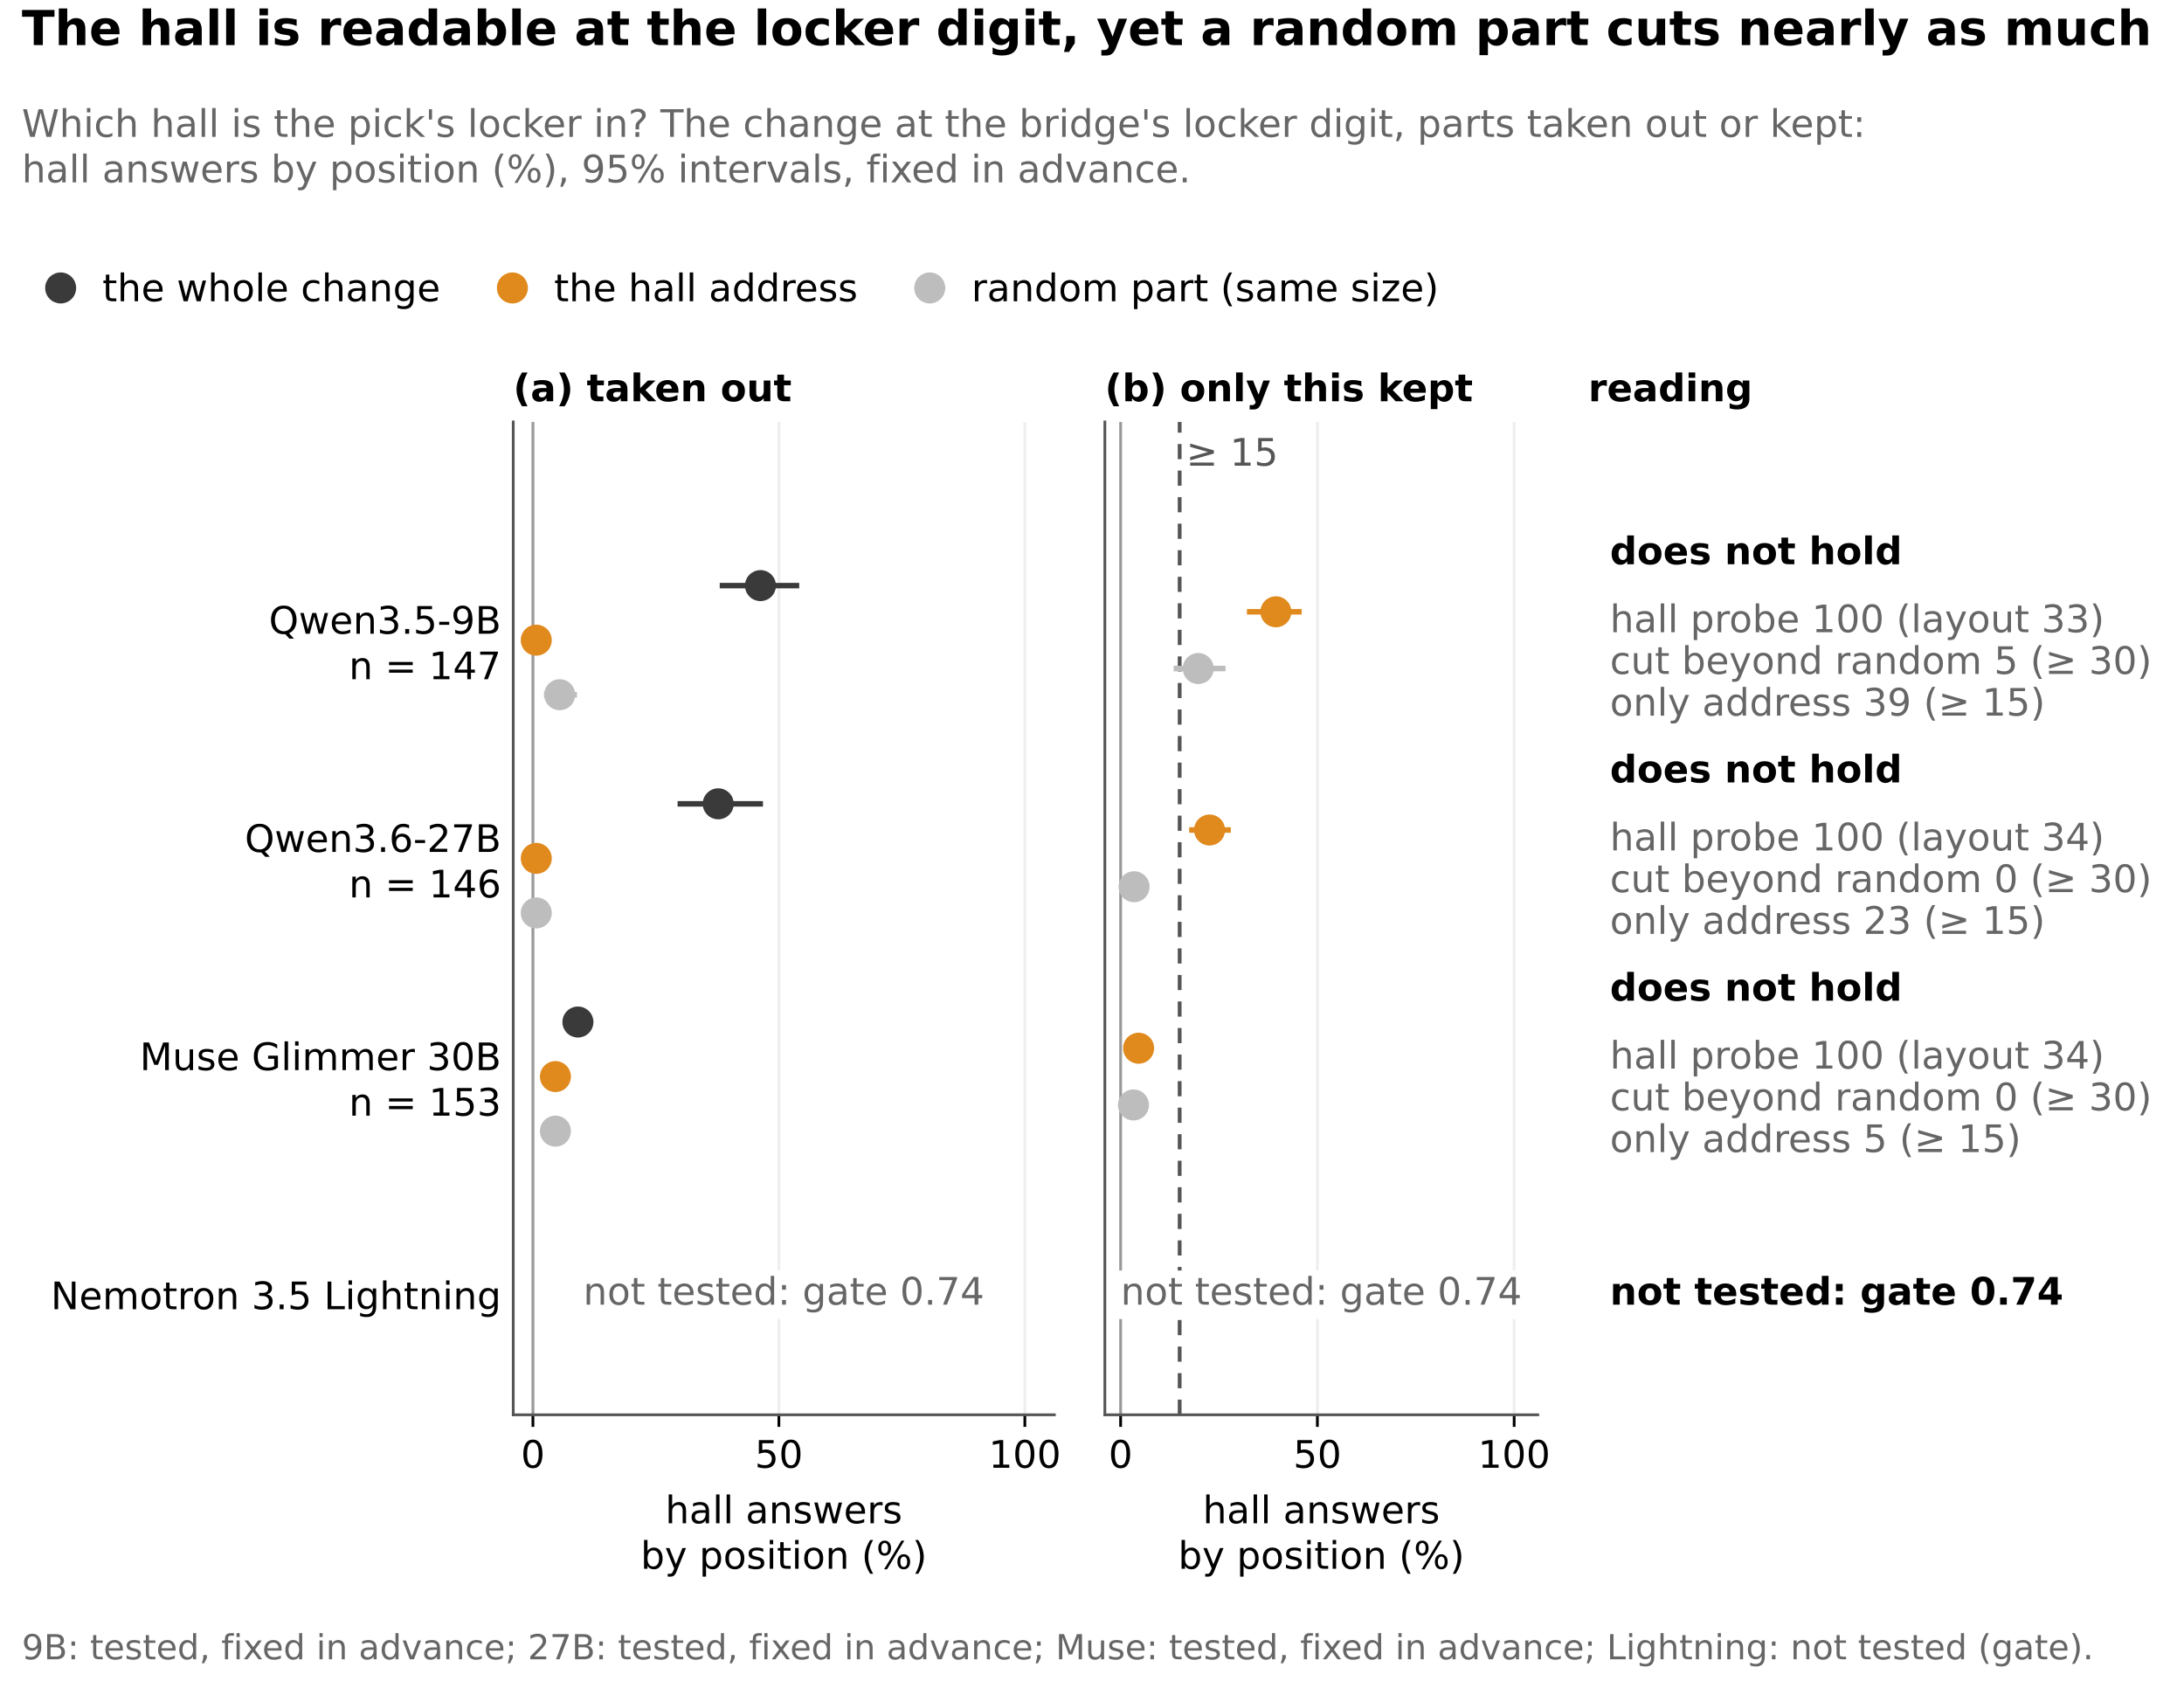
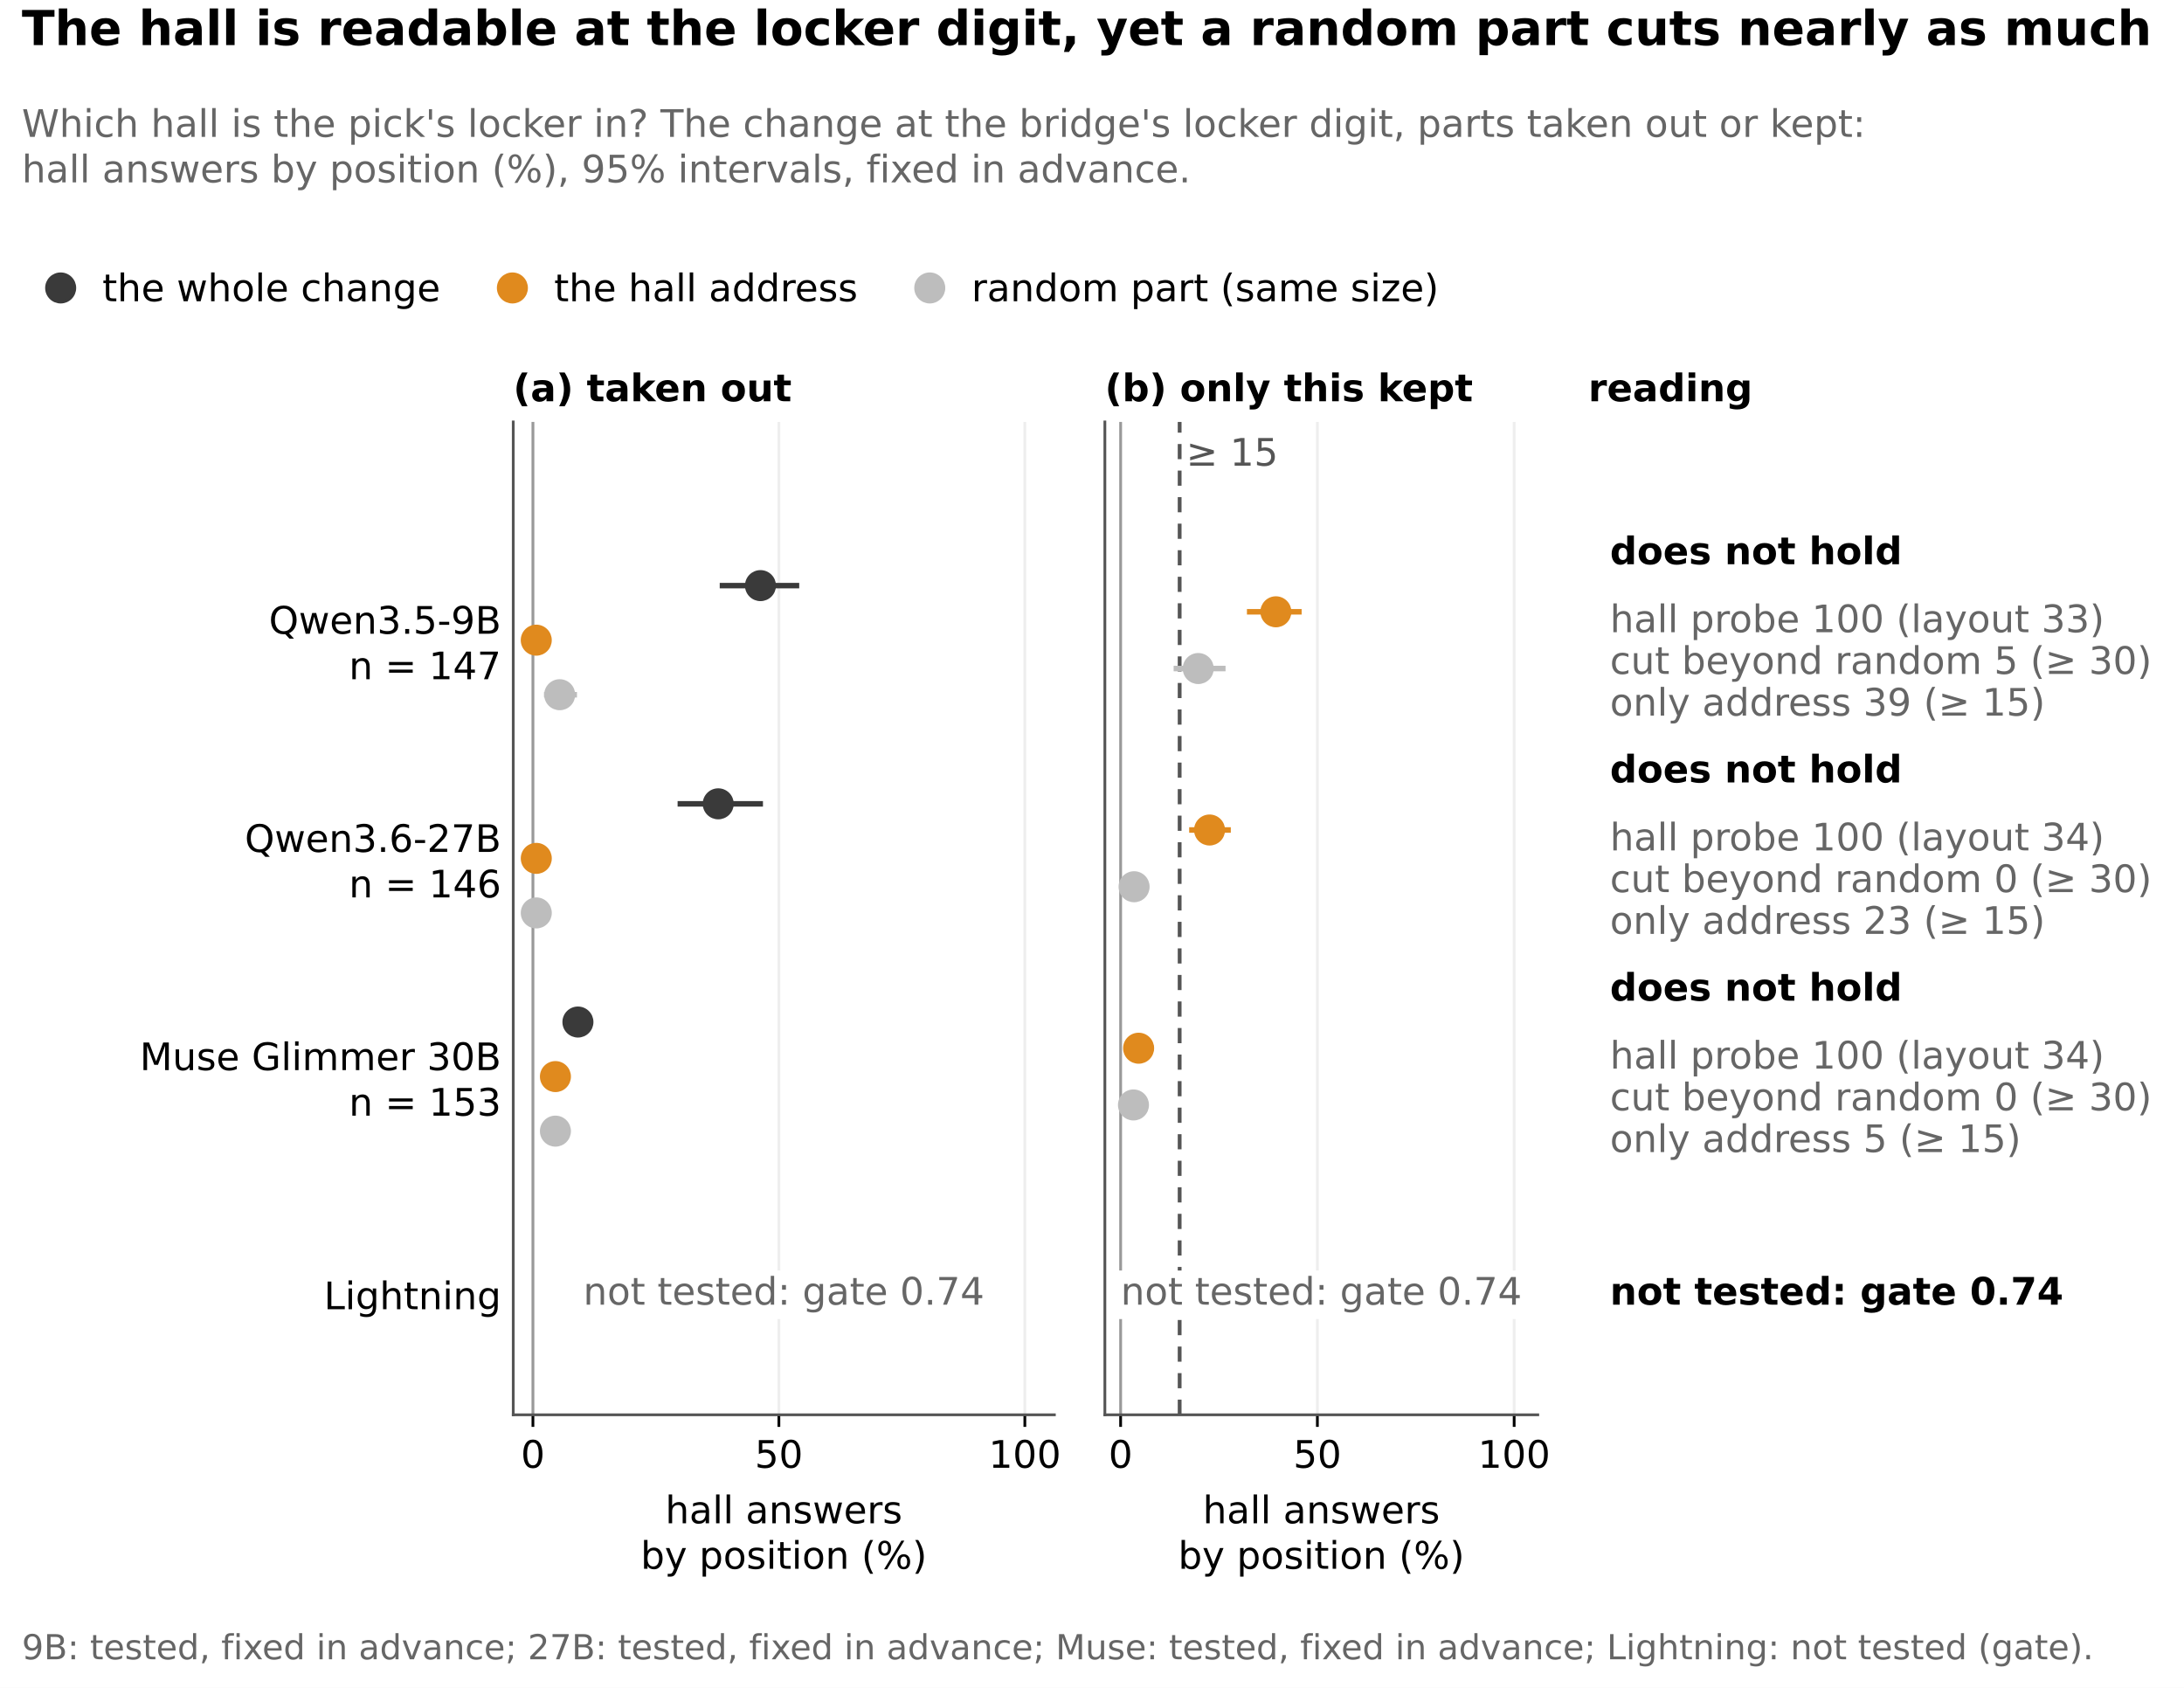
<svg xmlns="http://www.w3.org/2000/svg" xmlns:xlink="http://www.w3.org/1999/xlink" width="633.6pt" height="489.6pt" viewBox="0 0 633.6 489.6" version="1.1">
  <defs>
    <style type="text/css">*{stroke-linejoin: round; stroke-linecap: butt}</style>
  </defs>
  <g id="figure_1">
    <g id="patch_1">
      <path d="M 0 489.6  L 633.6 489.6  L 633.6 0  L 0 0  z " style="fill: #ffffff" />
    </g>
    <g id="axes_1">
      <g id="patch_2">
        <path d="M 148.896 410.4  L 305.882 410.4  L 305.882 122.4  L 148.896 122.4  z " style="fill: #ffffff" />
      </g>
      <g id="matplotlib.axis_1">
        <g id="xtick_1">
          <g id="line2d_1">
-             <path d="M 154.605 410.4  L 154.605 122.4  " clip-path="url(#pc96be87155)" style="fill: none; stroke: #eeeeee; stroke-width: 0.8; stroke-linecap: square" />
+             <path d="M 154.605 410.4  L 154.605 122.4  " clip-path="url(#p25054a6ef3)" style="fill: none; stroke: #eeeeee; stroke-width: 0.8; stroke-linecap: square" />
          </g>
          <g id="line2d_2">
            <defs>
-               <path id="me86cb617a4" d="M 0 0  L 0 3.5  " style="stroke: #000000; stroke-width: 0.8" />
+               <path id="m1ca72398c4" d="M 0 0  L 0 3.5  " style="stroke: #000000; stroke-width: 0.8" />
            </defs>
            <g>
-               <use xlink:href="#me86cb617a4" x="154.605" y="410.4" style="stroke: #000000; stroke-width: 0.8" />
+               <use xlink:href="#m1ca72398c4" x="154.605" y="410.4" style="stroke: #000000; stroke-width: 0.8" />
            </g>
          </g>
          <g id="text_1">
            <text style="font-size: 11px; font-family: 'DejaVu Sans'; text-anchor: middle" x="154.605" y="425.757" transform="rotate(-0 154.6046 425.7574)">0</text>
          </g>
        </g>
        <g id="xtick_2">
          <g id="line2d_3">
-             <path d="M 225.962 410.4  L 225.962 122.4  " clip-path="url(#pc96be87155)" style="fill: none; stroke: #eeeeee; stroke-width: 0.8; stroke-linecap: square" />
+             <path d="M 225.962 410.4  L 225.962 122.4  " clip-path="url(#p25054a6ef3)" style="fill: none; stroke: #eeeeee; stroke-width: 0.8; stroke-linecap: square" />
          </g>
          <g id="line2d_4">
            <g>
-               <use xlink:href="#me86cb617a4" x="225.962" y="410.4" style="stroke: #000000; stroke-width: 0.8" />
+               <use xlink:href="#m1ca72398c4" x="225.962" y="410.4" style="stroke: #000000; stroke-width: 0.8" />
            </g>
          </g>
          <g id="text_2">
            <text style="font-size: 11px; font-family: 'DejaVu Sans'; text-anchor: middle" x="225.962" y="425.757" transform="rotate(-0 225.9617 425.7574)">50</text>
          </g>
        </g>
        <g id="xtick_3">
          <g id="line2d_5">
-             <path d="M 297.319 410.4  L 297.319 122.4  " clip-path="url(#pc96be87155)" style="fill: none; stroke: #eeeeee; stroke-width: 0.8; stroke-linecap: square" />
+             <path d="M 297.319 410.4  L 297.319 122.4  " clip-path="url(#p25054a6ef3)" style="fill: none; stroke: #eeeeee; stroke-width: 0.8; stroke-linecap: square" />
          </g>
          <g id="line2d_6">
            <g>
-               <use xlink:href="#me86cb617a4" x="297.319" y="410.4" style="stroke: #000000; stroke-width: 0.8" />
+               <use xlink:href="#m1ca72398c4" x="297.319" y="410.4" style="stroke: #000000; stroke-width: 0.8" />
            </g>
          </g>
          <g id="text_3">
            <text style="font-size: 11px; font-family: 'DejaVu Sans'; text-anchor: middle" x="297.319" y="425.757" transform="rotate(-0 297.3189 425.7574)">100</text>
          </g>
        </g>
        <g id="text_4">
          <text style="font-size: 11px; font-family: 'DejaVu Sans'" transform="translate(192.9992 441.8594)">hall answers</text>
          <text style="font-size: 11px; font-family: 'DejaVu Sans'" transform="translate(185.8432 455.0624)">by position (%)</text>
        </g>
      </g>
      <g id="matplotlib.axis_2">
        <g id="ytick_1">
          <g id="line2d_7" />
          <g id="text_5">
            <text style="font-size: 11px; font-family: 'DejaVu Sans'" transform="translate(77.9935 183.8249)">Qwen3.5-9B</text>
            <text style="font-size: 11px; font-family: 'DejaVu Sans'" transform="translate(101.219 197.027)">n = 147</text>
          </g>
        </g>
        <g id="ytick_2">
          <g id="line2d_8" />
          <g id="text_6">
            <text style="font-size: 11px; font-family: 'DejaVu Sans'" transform="translate(70.99475 247.1216)">Qwen3.6-27B</text>
            <text style="font-size: 11px; font-family: 'DejaVu Sans'" transform="translate(101.219 260.3237)">n = 146</text>
          </g>
        </g>
        <g id="ytick_3">
          <g id="line2d_9" />
          <g id="text_7">
            <text style="font-size: 11px; font-family: 'DejaVu Sans'" transform="translate(40.54366 310.4187)">Muse Glimmer 30B</text>
            <text style="font-size: 11px; font-family: 'DejaVu Sans'" transform="translate(101.219 323.6209)">n = 153</text>
          </g>
        </g>
        <g id="ytick_4">
          <g id="line2d_10" />
          <g id="text_8">
-             <text style="font-size: 11px; font-family: 'DejaVu Sans'; text-anchor: end" x="145.396" y="379.766" transform="rotate(-0 145.396 379.766)">Nemotron 3.5 Lightning</text>
+             <text style="font-size: 11px; font-family: 'DejaVu Sans'; text-anchor: end" x="145.396" y="379.766" transform="rotate(-0 145.396 379.766)">Lightning</text>
          </g>
        </g>
      </g>
      <g id="line2d_11">
-         <path d="M 154.605 410.4  L 154.605 122.4  " clip-path="url(#pc96be87155)" style="fill: none; stroke: #999999; stroke-width: 0.8; stroke-linecap: square" />
+         <path d="M 154.605 410.4  L 154.605 122.4  " clip-path="url(#p25054a6ef3)" style="fill: none; stroke: #999999; stroke-width: 0.8; stroke-linecap: square" />
      </g>
      <g id="line2d_12">
-         <path d="M 208.799 169.873  L 231.863 169.873  " clip-path="url(#pc96be87155)" style="fill: none; stroke: #3a3a3a; stroke-width: 1.6" />
+         <path d="M 208.799 169.873  L 231.863 169.873  " clip-path="url(#p25054a6ef3)" style="fill: none; stroke: #3a3a3a; stroke-width: 1.6" />
      </g>
      <g id="line2d_13">
-         <path d="M 154.605 185.697  L 157.8 185.697  " clip-path="url(#pc96be87155)" style="fill: none; stroke: #e08a1e; stroke-width: 1.6" />
+         <path d="M 154.605 185.697  L 157.8 185.697  " clip-path="url(#p25054a6ef3)" style="fill: none; stroke: #e08a1e; stroke-width: 1.6" />
      </g>
      <g id="line2d_14">
-         <path d="M 157.824 201.521  L 167.385 201.521  " clip-path="url(#pc96be87155)" style="fill: none; stroke: #bdbdbd; stroke-width: 1.6" />
+         <path d="M 157.824 201.521  L 167.385 201.521  " clip-path="url(#p25054a6ef3)" style="fill: none; stroke: #bdbdbd; stroke-width: 1.6" />
      </g>
      <g id="line2d_15">
-         <path d="M 196.579 233.169  L 221.343 233.169  " clip-path="url(#pc96be87155)" style="fill: none; stroke: #3a3a3a; stroke-width: 1.6" />
+         <path d="M 196.579 233.169  L 221.343 233.169  " clip-path="url(#p25054a6ef3)" style="fill: none; stroke: #3a3a3a; stroke-width: 1.6" />
      </g>
      <g id="line2d_16">
-         <path d="M 154.605 248.993  L 157.776 248.993  " clip-path="url(#pc96be87155)" style="fill: none; stroke: #e08a1e; stroke-width: 1.6" />
+         <path d="M 154.605 248.993  L 157.776 248.993  " clip-path="url(#p25054a6ef3)" style="fill: none; stroke: #e08a1e; stroke-width: 1.6" />
      </g>
      <g id="line2d_17">
-         <path d="M 154.605 264.818  L 157.776 264.818  " clip-path="url(#pc96be87155)" style="fill: none; stroke: #bdbdbd; stroke-width: 1.6" />
+         <path d="M 154.605 264.818  L 157.776 264.818  " clip-path="url(#p25054a6ef3)" style="fill: none; stroke: #bdbdbd; stroke-width: 1.6" />
      </g>
      <g id="line2d_18">
-         <path d="M 163.282 296.466  L 171.799 296.466  " clip-path="url(#pc96be87155)" style="fill: none; stroke: #3a3a3a; stroke-width: 1.6" />
+         <path d="M 163.282 296.466  L 171.799 296.466  " clip-path="url(#p25054a6ef3)" style="fill: none; stroke: #3a3a3a; stroke-width: 1.6" />
      </g>
      <g id="line2d_19">
-         <path d="M 157.247 312.29  L 165.444 312.29  " clip-path="url(#pc96be87155)" style="fill: none; stroke: #e08a1e; stroke-width: 1.6" />
+         <path d="M 157.247 312.29  L 165.444 312.29  " clip-path="url(#p25054a6ef3)" style="fill: none; stroke: #e08a1e; stroke-width: 1.6" />
      </g>
      <g id="line2d_20">
-         <path d="M 157.247 328.114  L 165.444 328.114  " clip-path="url(#pc96be87155)" style="fill: none; stroke: #bdbdbd; stroke-width: 1.6" />
+         <path d="M 157.247 328.114  L 165.444 328.114  " clip-path="url(#p25054a6ef3)" style="fill: none; stroke: #bdbdbd; stroke-width: 1.6" />
      </g>
      <g id="patch_3">
        <path d="M 148.896 410.4  L 148.896 122.4  " style="fill: none; stroke: #555555; stroke-width: 0.8; stroke-linejoin: miter; stroke-linecap: square" />
      </g>
      <g id="patch_4">
        <path d="M 148.896 410.4  L 305.882 410.4  " style="fill: none; stroke: #555555; stroke-width: 0.8; stroke-linejoin: miter; stroke-linecap: square" />
      </g>
      <g id="line2d_21">
        <defs>
-           <path id="m5e541c74fa" d="M 0 4  C 1.061 4 2.078 3.579 2.828 2.828  C 3.579 2.078 4 1.061 4 0  C 4 -1.061 3.579 -2.078 2.828 -2.828  C 2.078 -3.579 1.061 -4 0 -4  C -1.061 -4 -2.078 -3.579 -2.828 -2.828  C -3.579 -2.078 -4 -1.061 -4 0  C -4 1.061 -3.579 2.078 -2.828 2.828  C -2.078 3.579 -1.061 4 0 4  z " style="stroke: #3a3a3a" />
+           <path id="m0b8ff44409" d="M 0 4  C 1.061 4 2.078 3.579 2.828 2.828  C 3.579 2.078 4 1.061 4 0  C 4 -1.061 3.579 -2.078 2.828 -2.828  C 2.078 -3.579 1.061 -4 0 -4  C -1.061 -4 -2.078 -3.579 -2.828 -2.828  C -3.579 -2.078 -4 -1.061 -4 0  C -4 1.061 -3.579 2.078 -2.828 2.828  C -2.078 3.579 -1.061 4 0 4  z " style="stroke: #3a3a3a" />
        </defs>
-         <g clip-path="url(#pc96be87155)">
-           <use xlink:href="#m5e541c74fa" x="220.622" y="169.873" style="fill: #3a3a3a; stroke: #3a3a3a" />
+         <g clip-path="url(#p25054a6ef3)">
+           <use xlink:href="#m0b8ff44409" x="220.622" y="169.873" style="fill: #3a3a3a; stroke: #3a3a3a" />
        </g>
      </g>
      <g id="line2d_22">
        <defs>
-           <path id="m2fab3271af" d="M 0 4  C 1.061 4 2.078 3.579 2.828 2.828  C 3.579 2.078 4 1.061 4 0  C 4 -1.061 3.579 -2.078 2.828 -2.828  C 2.078 -3.579 1.061 -4 0 -4  C -1.061 -4 -2.078 -3.579 -2.828 -2.828  C -3.579 -2.078 -4 -1.061 -4 0  C -4 1.061 -3.579 2.078 -2.828 2.828  C -2.078 3.579 -1.061 4 0 4  z " style="stroke: #e08a1e" />
+           <path id="me38188ce41" d="M 0 4  C 1.061 4 2.078 3.579 2.828 2.828  C 3.579 2.078 4 1.061 4 0  C 4 -1.061 3.579 -2.078 2.828 -2.828  C 2.078 -3.579 1.061 -4 0 -4  C -1.061 -4 -2.078 -3.579 -2.828 -2.828  C -3.579 -2.078 -4 -1.061 -4 0  C -4 1.061 -3.579 2.078 -2.828 2.828  C -2.078 3.579 -1.061 4 0 4  z " style="stroke: #e08a1e" />
        </defs>
-         <g clip-path="url(#pc96be87155)">
-           <use xlink:href="#m2fab3271af" x="155.575" y="185.697" style="fill: #e08a1e; stroke: #e08a1e" />
+         <g clip-path="url(#p25054a6ef3)">
+           <use xlink:href="#me38188ce41" x="155.575" y="185.697" style="fill: #e08a1e; stroke: #e08a1e" />
        </g>
      </g>
      <g id="line2d_23">
        <defs>
-           <path id="m76da30e467" d="M 0 4  C 1.061 4 2.078 3.579 2.828 2.828  C 3.579 2.078 4 1.061 4 0  C 4 -1.061 3.579 -2.078 2.828 -2.828  C 2.078 -3.579 1.061 -4 0 -4  C -1.061 -4 -2.078 -3.579 -2.828 -2.828  C -3.579 -2.078 -4 -1.061 -4 0  C -4 1.061 -3.579 2.078 -2.828 2.828  C -2.078 3.579 -1.061 4 0 4  z " style="stroke: #bdbdbd" />
+           <path id="m456adf145f" d="M 0 4  C 1.061 4 2.078 3.579 2.828 2.828  C 3.579 2.078 4 1.061 4 0  C 4 -1.061 3.579 -2.078 2.828 -2.828  C 2.078 -3.579 1.061 -4 0 -4  C -1.061 -4 -2.078 -3.579 -2.828 -2.828  C -3.579 -2.078 -4 -1.061 -4 0  C -4 1.061 -3.579 2.078 -2.828 2.828  C -2.078 3.579 -1.061 4 0 4  z " style="stroke: #bdbdbd" />
        </defs>
-         <g clip-path="url(#pc96be87155)">
-           <use xlink:href="#m76da30e467" x="162.371" y="201.521" style="fill: #bdbdbd; stroke: #bdbdbd" />
+         <g clip-path="url(#p25054a6ef3)">
+           <use xlink:href="#m456adf145f" x="162.371" y="201.521" style="fill: #bdbdbd; stroke: #bdbdbd" />
        </g>
      </g>
      <g id="line2d_24">
-         <g clip-path="url(#pc96be87155)">
-           <use xlink:href="#m5e541c74fa" x="208.367" y="233.169" style="fill: #3a3a3a; stroke: #3a3a3a" />
+         <g clip-path="url(#p25054a6ef3)">
+           <use xlink:href="#m0b8ff44409" x="208.367" y="233.169" style="fill: #3a3a3a; stroke: #3a3a3a" />
        </g>
      </g>
      <g id="line2d_25">
-         <g clip-path="url(#pc96be87155)">
-           <use xlink:href="#m2fab3271af" x="155.582" y="248.993" style="fill: #e08a1e; stroke: #e08a1e" />
+         <g clip-path="url(#p25054a6ef3)">
+           <use xlink:href="#me38188ce41" x="155.582" y="248.993" style="fill: #e08a1e; stroke: #e08a1e" />
        </g>
      </g>
      <g id="line2d_26">
-         <g clip-path="url(#pc96be87155)">
-           <use xlink:href="#m76da30e467" x="155.582" y="264.818" style="fill: #bdbdbd; stroke: #bdbdbd" />
+         <g clip-path="url(#p25054a6ef3)">
+           <use xlink:href="#m456adf145f" x="155.582" y="264.818" style="fill: #bdbdbd; stroke: #bdbdbd" />
        </g>
      </g>
      <g id="line2d_27">
-         <g clip-path="url(#pc96be87155)">
-           <use xlink:href="#m5e541c74fa" x="167.663" y="296.466" style="fill: #3a3a3a; stroke: #3a3a3a" />
+         <g clip-path="url(#p25054a6ef3)">
+           <use xlink:href="#m0b8ff44409" x="167.663" y="296.466" style="fill: #3a3a3a; stroke: #3a3a3a" />
        </g>
      </g>
      <g id="line2d_28">
-         <g clip-path="url(#pc96be87155)">
-           <use xlink:href="#m2fab3271af" x="161.134" y="312.29" style="fill: #e08a1e; stroke: #e08a1e" />
+         <g clip-path="url(#p25054a6ef3)">
+           <use xlink:href="#me38188ce41" x="161.134" y="312.29" style="fill: #e08a1e; stroke: #e08a1e" />
        </g>
      </g>
      <g id="line2d_29">
-         <g clip-path="url(#pc96be87155)">
-           <use xlink:href="#m76da30e467" x="161.134" y="328.114" style="fill: #bdbdbd; stroke: #bdbdbd" />
+         <g clip-path="url(#p25054a6ef3)">
+           <use xlink:href="#m456adf145f" x="161.134" y="328.114" style="fill: #bdbdbd; stroke: #bdbdbd" />
        </g>
      </g>
      <g id="text_9">
        <text style="font-weight: 700; font-size: 11px; font-family: 'DejaVu Sans'; text-anchor: start" x="148.896" y="116.4" transform="rotate(-0 148.896 116.4)">(a) taken out</text>
      </g>
      <g id="text_10">
        <g id="patch_5">
          <path d="M 167.659 382.627  L 287.119 382.627  L 287.119 368.546  L 167.659 368.546  z " style="fill: #ffffff" />
        </g>
        <text style="font-size: 11px; font-family: 'DejaVu Sans'; text-anchor: middle; fill: #666666" x="227.389" y="378.445" transform="rotate(-0 227.3889 378.4447)">not tested: gate 0.74</text>
      </g>
    </g>
    <g id="axes_2">
      <g id="patch_6">
        <path d="M 320.534 410.4  L 446.122 410.4  L 446.122 122.4  L 320.534 122.4  z " style="fill: #ffffff" />
      </g>
      <g id="matplotlib.axis_3">
        <g id="xtick_4">
          <g id="line2d_30">
-             <path d="M 325.101 410.4  L 325.101 122.4  " clip-path="url(#p198176ebd8)" style="fill: none; stroke: #eeeeee; stroke-width: 0.8; stroke-linecap: square" />
+             <path d="M 325.101 410.4  L 325.101 122.4  " clip-path="url(#pf16b30cd44)" style="fill: none; stroke: #eeeeee; stroke-width: 0.8; stroke-linecap: square" />
          </g>
          <g id="line2d_31">
            <g>
-               <use xlink:href="#me86cb617a4" x="325.101" y="410.4" style="stroke: #000000; stroke-width: 0.8" />
+               <use xlink:href="#m1ca72398c4" x="325.101" y="410.4" style="stroke: #000000; stroke-width: 0.8" />
            </g>
          </g>
          <g id="text_11">
            <text style="font-size: 11px; font-family: 'DejaVu Sans'; text-anchor: middle" x="325.101" y="425.757" transform="rotate(-0 325.1006 425.7574)">0</text>
          </g>
        </g>
        <g id="xtick_5">
          <g id="line2d_32">
-             <path d="M 382.186 410.4  L 382.186 122.4  " clip-path="url(#p198176ebd8)" style="fill: none; stroke: #eeeeee; stroke-width: 0.8; stroke-linecap: square" />
+             <path d="M 382.186 410.4  L 382.186 122.4  " clip-path="url(#pf16b30cd44)" style="fill: none; stroke: #eeeeee; stroke-width: 0.8; stroke-linecap: square" />
          </g>
          <g id="line2d_33">
            <g>
-               <use xlink:href="#me86cb617a4" x="382.186" y="410.4" style="stroke: #000000; stroke-width: 0.8" />
+               <use xlink:href="#m1ca72398c4" x="382.186" y="410.4" style="stroke: #000000; stroke-width: 0.8" />
            </g>
          </g>
          <g id="text_12">
            <text style="font-size: 11px; font-family: 'DejaVu Sans'; text-anchor: middle" x="382.186" y="425.757" transform="rotate(-0 382.1863 425.7574)">50</text>
          </g>
        </g>
        <g id="xtick_6">
          <g id="line2d_34">
-             <path d="M 439.272 410.4  L 439.272 122.4  " clip-path="url(#p198176ebd8)" style="fill: none; stroke: #eeeeee; stroke-width: 0.8; stroke-linecap: square" />
+             <path d="M 439.272 410.4  L 439.272 122.4  " clip-path="url(#pf16b30cd44)" style="fill: none; stroke: #eeeeee; stroke-width: 0.8; stroke-linecap: square" />
          </g>
          <g id="line2d_35">
            <g>
-               <use xlink:href="#me86cb617a4" x="439.272" y="410.4" style="stroke: #000000; stroke-width: 0.8" />
+               <use xlink:href="#m1ca72398c4" x="439.272" y="410.4" style="stroke: #000000; stroke-width: 0.8" />
            </g>
          </g>
          <g id="text_13">
            <text style="font-size: 11px; font-family: 'DejaVu Sans'; text-anchor: middle" x="439.272" y="425.757" transform="rotate(-0 439.272 425.7574)">100</text>
          </g>
        </g>
        <g id="text_14">
          <text style="font-size: 11px; font-family: 'DejaVu Sans'" transform="translate(348.9384 441.8594)">hall answers</text>
          <text style="font-size: 11px; font-family: 'DejaVu Sans'" transform="translate(341.7824 455.0624)">by position (%)</text>
        </g>
      </g>
      <g id="matplotlib.axis_4">
        <g id="ytick_5">
          <g id="line2d_36" />
        </g>
        <g id="ytick_6">
          <g id="line2d_37" />
        </g>
        <g id="ytick_7">
          <g id="line2d_38" />
        </g>
        <g id="ytick_8">
          <g id="line2d_39" />
        </g>
      </g>
      <g id="line2d_40">
-         <path d="M 325.101 410.4  L 325.101 122.4  " clip-path="url(#p198176ebd8)" style="fill: none; stroke: #999999; stroke-width: 0.8; stroke-linecap: square" />
+         <path d="M 325.101 410.4  L 325.101 122.4  " clip-path="url(#pf16b30cd44)" style="fill: none; stroke: #999999; stroke-width: 0.8; stroke-linecap: square" />
      </g>
      <g id="line2d_41">
-         <path d="M 342.226 410.4  L 342.226 122.4  " clip-path="url(#p198176ebd8)" style="fill: none; stroke-dasharray: 4.4,3.3; stroke-dashoffset: 0; stroke: #555555; stroke-width: 1.1" />
+         <path d="M 342.226 410.4  L 342.226 122.4  " clip-path="url(#pf16b30cd44)" style="fill: none; stroke-dasharray: 4.4,3.3; stroke-dashoffset: 0; stroke: #555555; stroke-width: 1.1" />
      </g>
      <g id="line2d_42">
-         <path d="M 361.748 177.468  L 377.619 177.468  " clip-path="url(#p198176ebd8)" style="fill: none; stroke: #e08a1e; stroke-width: 1.6" />
+         <path d="M 361.748 177.468  L 377.619 177.468  " clip-path="url(#pf16b30cd44)" style="fill: none; stroke: #e08a1e; stroke-width: 1.6" />
      </g>
      <g id="line2d_43">
-         <path d="M 340.485 193.925  L 355.546 193.925  " clip-path="url(#p198176ebd8)" style="fill: none; stroke: #bdbdbd; stroke-width: 1.6" />
+         <path d="M 340.485 193.925  L 355.546 193.925  " clip-path="url(#pf16b30cd44)" style="fill: none; stroke: #bdbdbd; stroke-width: 1.6" />
      </g>
      <g id="line2d_44">
-         <path d="M 344.988 240.765  L 357.069 240.765  " clip-path="url(#p198176ebd8)" style="fill: none; stroke: #e08a1e; stroke-width: 1.6" />
+         <path d="M 344.988 240.765  L 357.069 240.765  " clip-path="url(#pf16b30cd44)" style="fill: none; stroke: #e08a1e; stroke-width: 1.6" />
      </g>
      <g id="line2d_45">
-         <path d="M 326.536 257.222  L 332.02 257.222  " clip-path="url(#p198176ebd8)" style="fill: none; stroke: #bdbdbd; stroke-width: 1.6" />
+         <path d="M 326.536 257.222  L 332.02 257.222  " clip-path="url(#pf16b30cd44)" style="fill: none; stroke: #bdbdbd; stroke-width: 1.6" />
      </g>
      <g id="line2d_46">
-         <path d="M 326.564 304.062  L 334.681 304.062  " clip-path="url(#p198176ebd8)" style="fill: none; stroke: #e08a1e; stroke-width: 1.6" />
+         <path d="M 326.564 304.062  L 334.681 304.062  " clip-path="url(#pf16b30cd44)" style="fill: none; stroke: #e08a1e; stroke-width: 1.6" />
      </g>
      <g id="line2d_47">
-         <path d="M 325.819 320.519  L 332.601 320.519  " clip-path="url(#p198176ebd8)" style="fill: none; stroke: #bdbdbd; stroke-width: 1.6" />
+         <path d="M 325.819 320.519  L 332.601 320.519  " clip-path="url(#pf16b30cd44)" style="fill: none; stroke: #bdbdbd; stroke-width: 1.6" />
      </g>
      <g id="patch_7">
        <path d="M 320.534 410.4  L 320.534 122.4  " style="fill: none; stroke: #555555; stroke-width: 0.8; stroke-linejoin: miter; stroke-linecap: square" />
      </g>
      <g id="patch_8">
        <path d="M 320.534 410.4  L 446.122 410.4  " style="fill: none; stroke: #555555; stroke-width: 0.8; stroke-linejoin: miter; stroke-linecap: square" />
      </g>
      <g id="text_15">
        <text style="font-size: 11px; font-family: 'DejaVu Sans'; text-anchor: start; fill: #555555" x="344.11" y="135.077" transform="rotate(-0 344.1101 135.0774)">≥ 15</text>
      </g>
      <g id="line2d_48">
-         <g clip-path="url(#p198176ebd8)">
-           <use xlink:href="#m2fab3271af" x="370.148" y="177.468" style="fill: #e08a1e; stroke: #e08a1e" />
+         <g clip-path="url(#pf16b30cd44)">
+           <use xlink:href="#me38188ce41" x="370.148" y="177.468" style="fill: #e08a1e; stroke: #e08a1e" />
        </g>
      </g>
      <g id="line2d_49">
-         <g clip-path="url(#p198176ebd8)">
-           <use xlink:href="#m76da30e467" x="347.624" y="193.925" style="fill: #bdbdbd; stroke: #bdbdbd" />
+         <g clip-path="url(#pf16b30cd44)">
+           <use xlink:href="#m456adf145f" x="347.624" y="193.925" style="fill: #bdbdbd; stroke: #bdbdbd" />
        </g>
      </g>
      <g id="line2d_50">
-         <g clip-path="url(#p198176ebd8)">
-           <use xlink:href="#m2fab3271af" x="350.906" y="240.765" style="fill: #e08a1e; stroke: #e08a1e" />
+         <g clip-path="url(#pf16b30cd44)">
+           <use xlink:href="#me38188ce41" x="350.906" y="240.765" style="fill: #e08a1e; stroke: #e08a1e" />
        </g>
      </g>
      <g id="line2d_51">
-         <g clip-path="url(#p198176ebd8)">
-           <use xlink:href="#m76da30e467" x="329.011" y="257.222" style="fill: #bdbdbd; stroke: #bdbdbd" />
+         <g clip-path="url(#pf16b30cd44)">
+           <use xlink:href="#m456adf145f" x="329.011" y="257.222" style="fill: #bdbdbd; stroke: #bdbdbd" />
        </g>
      </g>
      <g id="line2d_52">
-         <g clip-path="url(#p198176ebd8)">
-           <use xlink:href="#m2fab3271af" x="330.324" y="304.062" style="fill: #e08a1e; stroke: #e08a1e" />
+         <g clip-path="url(#pf16b30cd44)">
+           <use xlink:href="#me38188ce41" x="330.324" y="304.062" style="fill: #e08a1e; stroke: #e08a1e" />
        </g>
      </g>
      <g id="line2d_53">
-         <g clip-path="url(#p198176ebd8)">
-           <use xlink:href="#m76da30e467" x="328.832" y="320.519" style="fill: #bdbdbd; stroke: #bdbdbd" />
+         <g clip-path="url(#pf16b30cd44)">
+           <use xlink:href="#m456adf145f" x="328.832" y="320.519" style="fill: #bdbdbd; stroke: #bdbdbd" />
        </g>
      </g>
      <g id="text_16">
        <text style="font-weight: 700; font-size: 11px; font-family: 'DejaVu Sans'; text-anchor: start" x="320.534" y="116.4" transform="rotate(-0 320.5337 116.4)">(b) only this kept</text>
      </g>
      <g id="text_17">
        <g id="patch_9">
          <path d="M 323.598 382.627  L 443.058 382.627  L 443.058 368.546  L 323.598 368.546  z " style="fill: #ffffff" />
        </g>
        <text style="font-size: 11px; font-family: 'DejaVu Sans'; text-anchor: middle; fill: #666666" x="383.328" y="378.445" transform="rotate(-0 383.328 378.4447)">not tested: gate 0.74</text>
      </g>
    </g>
    <g id="axes_3">
      <g id="patch_10">
        <path d="M 460.774 410.4  L 617.76 410.4  L 617.76 122.4  L 460.774 122.4  z " style="fill: #ffffff" />
      </g>
      <g id="matplotlib.axis_5" />
      <g id="matplotlib.axis_6">
        <g id="ytick_9">
          <g id="line2d_54" />
        </g>
        <g id="ytick_10">
          <g id="line2d_55" />
        </g>
        <g id="ytick_11">
          <g id="line2d_56" />
        </g>
        <g id="ytick_12">
          <g id="line2d_57" />
        </g>
      </g>
      <g id="text_18">
        <text style="font-weight: 700; font-size: 11px; font-family: 'DejaVu Sans'; text-anchor: start" x="467.054" y="163.673" transform="rotate(-0 467.0537 163.6726)">does not hold</text>
      </g>
      <g id="text_19">
        <text style="font-size: 11px; font-family: 'DejaVu Sans'; fill: #666666" transform="translate(467.0537 183.3886)">hall probe 100 (layout 33)</text>
        <text style="font-size: 11px; font-family: 'DejaVu Sans'; fill: #666666" transform="translate(467.0537 195.4886)">cut beyond random 5 (≥ 30)</text>
        <text style="font-size: 11px; font-family: 'DejaVu Sans'; fill: #666666" transform="translate(467.0537 207.5886)">only address 39 (≥ 15)</text>
      </g>
      <g id="text_20">
        <text style="font-weight: 700; font-size: 11px; font-family: 'DejaVu Sans'; text-anchor: start" x="467.054" y="226.969" transform="rotate(-0 467.0537 226.9693)">does not hold</text>
      </g>
      <g id="text_21">
        <text style="font-size: 11px; font-family: 'DejaVu Sans'; fill: #666666" transform="translate(467.0537 246.6853)">hall probe 100 (layout 34)</text>
        <text style="font-size: 11px; font-family: 'DejaVu Sans'; fill: #666666" transform="translate(467.0537 258.7853)">cut beyond random 0 (≥ 30)</text>
        <text style="font-size: 11px; font-family: 'DejaVu Sans'; fill: #666666" transform="translate(467.0537 270.8853)">only address 23 (≥ 15)</text>
      </g>
      <g id="text_22">
        <text style="font-weight: 700; font-size: 11px; font-family: 'DejaVu Sans'; text-anchor: start" x="467.054" y="290.266" transform="rotate(-0 467.0537 290.266)">does not hold</text>
      </g>
      <g id="text_23">
        <text style="font-size: 11px; font-family: 'DejaVu Sans'; fill: #666666" transform="translate(467.0537 309.982)">hall probe 100 (layout 34)</text>
        <text style="font-size: 11px; font-family: 'DejaVu Sans'; fill: #666666" transform="translate(467.0537 322.082)">cut beyond random 0 (≥ 30)</text>
        <text style="font-size: 11px; font-family: 'DejaVu Sans'; fill: #666666" transform="translate(467.0537 334.182)">only address 5 (≥ 15)</text>
      </g>
      <g id="text_24">
        <text style="font-weight: 700; font-size: 11px; font-family: 'DejaVu Sans'; text-anchor: start" x="467.054" y="378.445" transform="rotate(-0 467.0537 378.4447)">not tested: gate 0.74</text>
      </g>
      <g id="text_25">
        <text style="font-weight: 700; font-size: 11px; font-family: 'DejaVu Sans'; text-anchor: start" x="460.774" y="116.4" transform="rotate(-0 460.7743 116.4)">reading</text>
      </g>
    </g>
    <g id="text_26">
      <text style="font-weight: 700; font-size: 14px; font-family: 'DejaVu Sans'; text-anchor: start" x="6.336" y="13.086" transform="rotate(-0 6.336 13.08581)">The hall is readable at the locker digit, yet a random part cuts nearly as much</text>
    </g>
    <g id="text_27">
      <text style="font-size: 11px; font-family: 'DejaVu Sans'; fill: #666666" transform="translate(6.336 39.69935)">Which hall is the pick's locker in? The change at the bridge's locker digit, parts taken out or kept:</text>
      <text style="font-size: 11px; font-family: 'DejaVu Sans'; fill: #666666" transform="translate(6.336 52.90236)">hall answers by position (%), 95% intervals, fixed in advance.</text>
    </g>
    <g id="text_28">
      <text style="font-size: 10px; font-family: 'DejaVu Sans'; text-anchor: start; fill: #666666" x="6.336" y="481.322" transform="rotate(-0 6.336 481.3225)">9B: tested, fixed in advance; 27B: tested, fixed in advance; Muse: tested, fixed in advance; Lightning: not tested (gate).</text>
    </g>
    <g id="legend_1">
      <g id="line2d_58">
        <g>
-           <use xlink:href="#m5e541c74fa" x="17.6" y="83.528" style="fill: #3a3a3a; stroke: #3a3a3a" />
+           <use xlink:href="#m0b8ff44409" x="17.6" y="83.528" style="fill: #3a3a3a; stroke: #3a3a3a" />
        </g>
      </g>
      <g id="text_29">
        <text style="font-size: 11px; font-family: 'DejaVu Sans'; text-anchor: start" x="29.7" y="87.378" transform="rotate(-0 29.7 87.37828)">the whole change</text>
      </g>
      <g id="line2d_59">
        <g>
-           <use xlink:href="#m2fab3271af" x="148.65" y="83.528" style="fill: #e08a1e; stroke: #e08a1e" />
+           <use xlink:href="#me38188ce41" x="148.65" y="83.528" style="fill: #e08a1e; stroke: #e08a1e" />
        </g>
      </g>
      <g id="text_30">
        <text style="font-size: 11px; font-family: 'DejaVu Sans'; text-anchor: start" x="160.75" y="87.378" transform="rotate(-0 160.7495 87.37828)">the hall address</text>
      </g>
      <g id="line2d_60">
        <g>
-           <use xlink:href="#m76da30e467" x="269.734" y="83.528" style="fill: #bdbdbd; stroke: #bdbdbd" />
+           <use xlink:href="#m456adf145f" x="269.734" y="83.528" style="fill: #bdbdbd; stroke: #bdbdbd" />
        </g>
      </g>
      <g id="text_31">
        <text style="font-size: 11px; font-family: 'DejaVu Sans'; text-anchor: start" x="281.834" y="87.378" transform="rotate(-0 281.8338 87.37828)">random part (same size)</text>
      </g>
    </g>
  </g>
  <defs>
-     <clipPath id="pc96be87155">
+     <clipPath id="p25054a6ef3">
      <rect x="148.896" y="122.4" width="156.986" height="288" />
    </clipPath>
-     <clipPath id="p198176ebd8">
+     <clipPath id="pf16b30cd44">
      <rect x="320.534" y="122.4" width="125.589" height="288" />
    </clipPath>
  </defs>
</svg>
